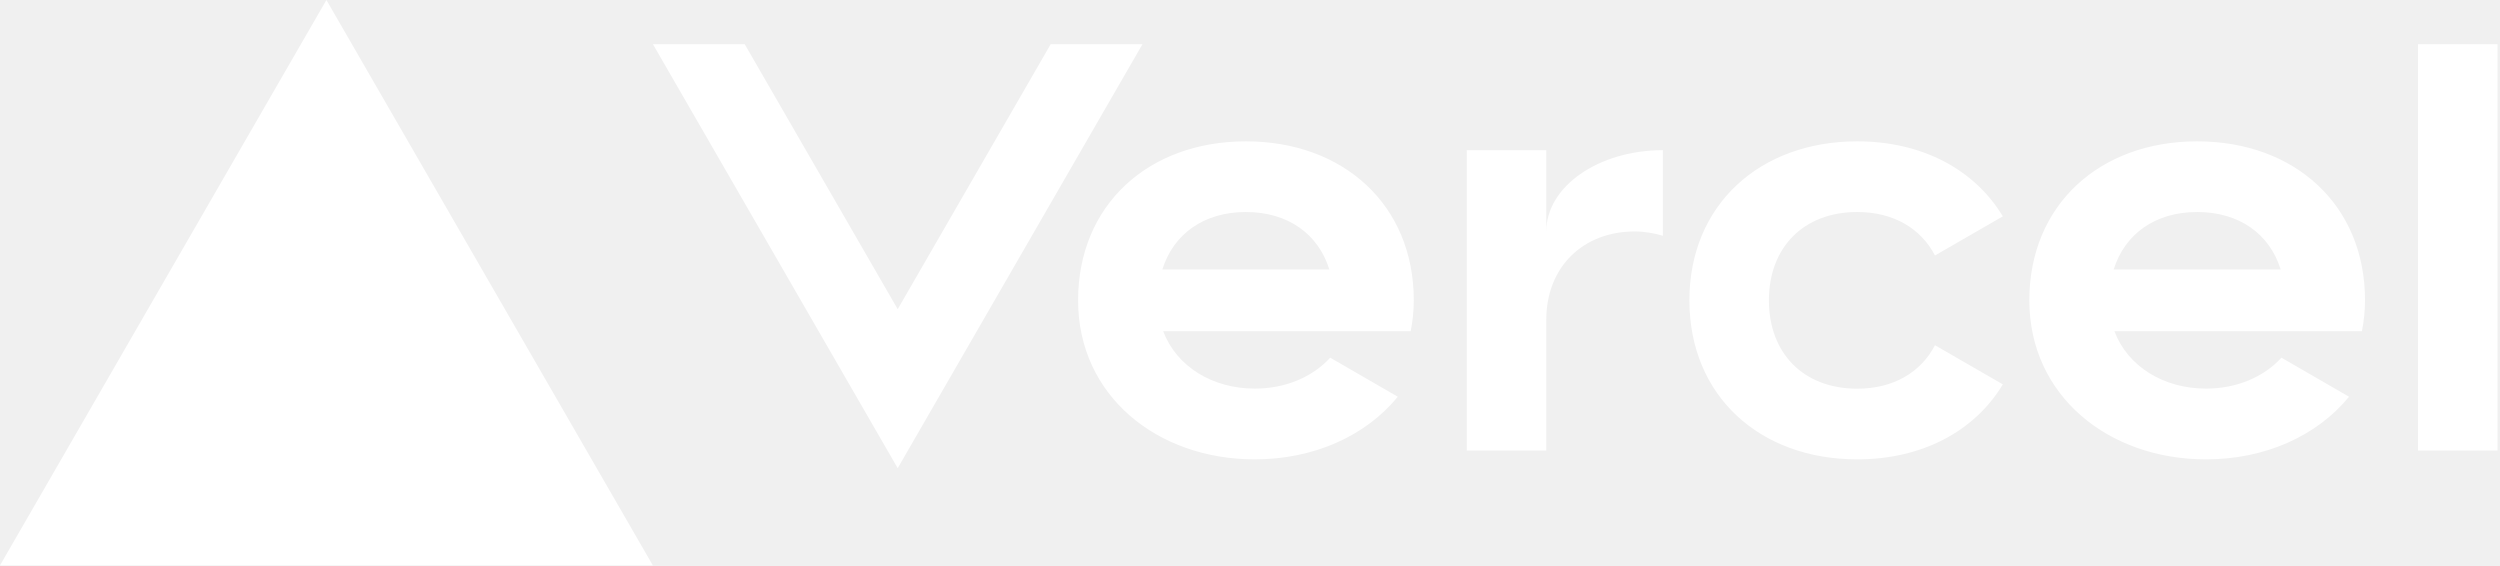
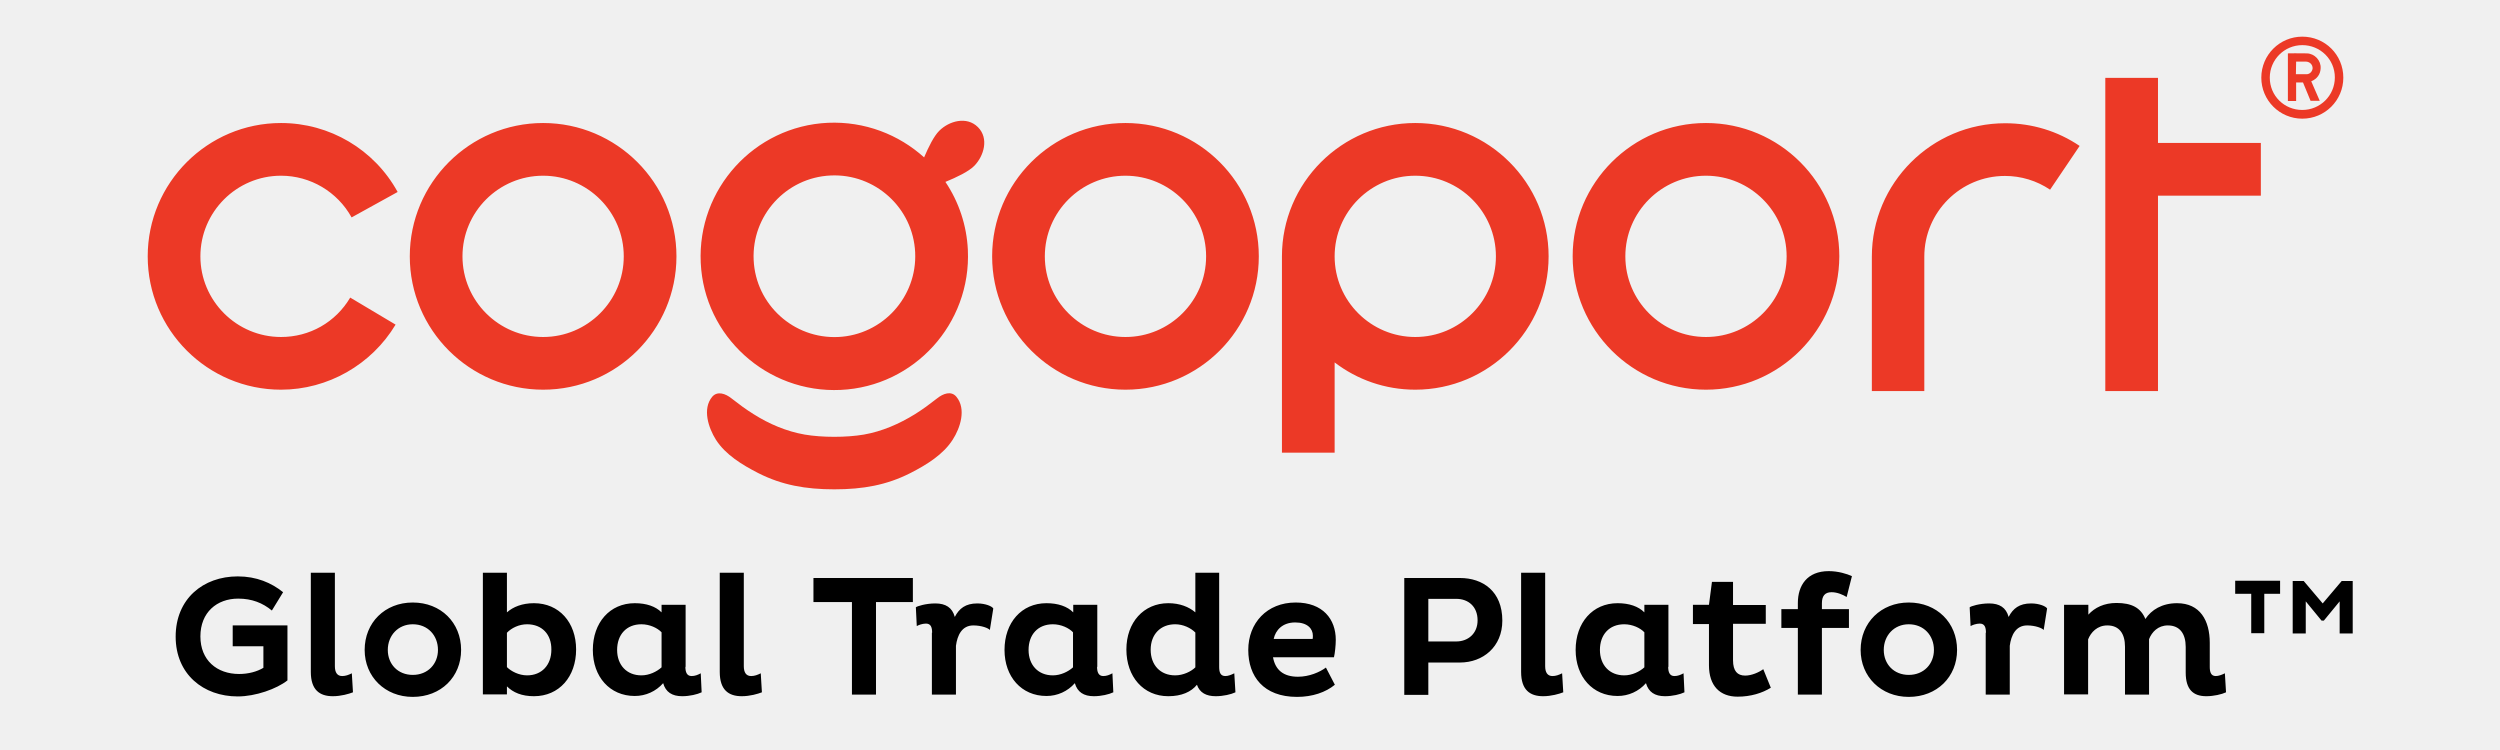
- <svg xmlns="http://www.w3.org/2000/svg" width="283" height="64" viewBox="0 0 283 64" fill="white">
-   <path d="M141.04 16c-11.04 0-19 7.2-19 18s8.96 18 20 18c6.67 0 12.55-2.64 16.19-7.09l-7.65-4.42c-2.02 2.21-5.09 3.5-8.54 3.5-4.79 0-8.86-2.5-10.37-6.5h28.02c.22-1.12.35-2.28.35-3.5 0-10.79-7.96-17.99-19-17.99zm-9.46 14.5c1.25-3.99 4.67-6.5 9.45-6.5 4.79 0 8.21 2.51 9.45 6.5h-18.9zM248.72 16c-11.04 0-19 7.2-19 18s8.96 18 20 18c6.67 0 12.55-2.64 16.19-7.09l-7.65-4.42c-2.02 2.21-5.09 3.5-8.54 3.5-4.79 0-8.86-2.5-10.37-6.5h28.02c.22-1.12.35-2.28.35-3.5 0-10.79-7.96-17.99-19-17.99zm-9.45 14.5c1.25-3.99 4.67-6.5 9.45-6.5 4.79 0 8.21 2.51 9.45 6.5h-18.9zM200.24 34c0 6 3.92 10 10 10 4.12 0 7.21-1.87 8.8-4.92l7.68 4.43c-3.18 5.3-9.14 8.49-16.48 8.49-11.05 0-19-7.2-19-18s7.96-18 19-18c7.34 0 13.29 3.19 16.48 8.49l-7.68 4.43c-1.59-3.05-4.68-4.92-8.8-4.92-6.07 0-10 4-10 10zm82.48-29v46h-9V5h9zM36.95 0L73.9 64H0L36.95 0zm92.38 5l-27.71 48L73.91 5H84.3l17.32 30 17.32-30h10.39zm58.91 12v9.69c-1-.29-2.06-.49-3.2-.49-5.81 0-10 4-10 10V51h-9V17h9v9.2c0-5.08 5.91-9.2 13.2-9.2z" fill="#fff" />
+ <svg xmlns="http://www.w3.org/2000/svg" width="120" height="36" viewBox="0 0 862 282" fill="none">
+   <path d="M684.628 147.038h-19.812V96.475c0-27.65 22.482-50.133 50.133-50.133 10.078 0 19.726 2.93 27.995 8.528l-11.112 16.453a30.292 30.292 0 0 0-16.969-5.169c-16.711 0-30.321 13.61-30.321 30.321v50.563h.086ZM66.671 146.521c-27.65 0-50.132-22.482-50.132-50.132S39.02 46.256 66.67 46.256c18.261 0 35.059 9.906 43.845 25.928l-17.314 9.561c-5.34-9.647-15.505-15.677-26.53-15.677-16.712 0-30.322 13.61-30.322 30.32 0 16.712 13.61 30.322 30.321 30.322 10.767 0 20.501-5.513 26.014-14.816l17.055 10.164c-9.044 15.074-25.497 24.463-43.069 24.463ZM165.214 146.521c-27.651 0-50.133-22.482-50.133-50.132s22.482-50.133 50.133-50.133c27.65 0 50.132 22.483 50.132 50.133 0 27.65-22.482 50.132-50.132 50.132Zm0-80.453c-16.711 0-30.321 13.61-30.321 30.32 0 16.712 13.61 30.322 30.321 30.322 16.71 0 30.32-13.61 30.32-30.321 0-16.711-13.61-30.32-30.32-30.32ZM384.177 146.521c-27.65 0-50.132-22.482-50.132-50.132s22.482-50.133 50.132-50.133c27.651 0 50.133 22.483 50.133 50.133 0 27.65-22.482 50.132-50.133 50.132Zm0-80.453c-16.71 0-30.32 13.61-30.32 30.32 0 16.712 13.61 30.322 30.32 30.322 16.711 0 30.321-13.61 30.321-30.321 0-16.711-13.61-30.32-30.321-30.32ZM602.452 146.521c-27.65 0-50.132-22.482-50.132-50.132s22.482-50.133 50.132-50.133c27.651 0 50.133 22.483 50.133 50.133-.086 27.65-22.569 50.132-50.133 50.132Zm0-80.453c-16.711 0-30.321 13.61-30.321 30.32 0 16.712 13.61 30.322 30.321 30.322 16.711 0 30.321-13.61 30.321-30.321 0-16.711-13.61-30.32-30.321-30.32ZM493.142 46.256c-27.65 0-50.132 22.483-50.132 50.133v73.821h19.812v-33.939c8.441 6.46 18.95 10.25 30.32 10.25 27.651 0 50.133-22.482 50.133-50.132s-22.482-50.133-50.133-50.133Zm0 80.454c-16.71 0-30.32-13.61-30.32-30.321 0-16.711 13.61-30.32 30.32-30.32 16.711 0 30.321 13.609 30.321 30.32s-13.61 30.321-30.321 30.321ZM811.079 53.75h-38.676V29.287h-19.812v117.751h19.812V73.562h38.676V53.75ZM328.704 47.807c-4.22-4.221-10.853-2.326-14.557 1.378-1.981 1.981-3.962 5.944-5.685 9.992-9.562-8.614-22.31-13.61-36.178-13.007-27.651 1.292-49.099 24.894-47.807 52.63 1.292 27.651 24.894 49.1 52.63 47.808 27.651-1.293 49.099-24.894 47.807-52.631a49.988 49.988 0 0 0-8.441-25.583c4.393-1.809 8.7-3.876 10.853-6.03 3.618-3.704 5.599-10.336 1.378-14.557ZM276.16 126.71c-16.711.775-31.01-12.146-31.785-28.943-.775-16.71 12.145-31.01 28.942-31.785 16.711-.775 31.01 12.145 31.785 28.942.776 16.711-12.231 31.01-28.942 31.786ZM320.607 149.192c-1.981-2.412-5.082-1.12-7.149.517-2.757 2.153-5.513 4.22-8.442 6.029-5.857 3.618-12.318 6.461-19.209 7.667-6.546 1.119-15.677 1.119-22.223 0-6.891-1.206-13.352-3.963-19.209-7.667-2.929-1.809-5.685-3.876-8.442-6.029-2.067-1.637-5.168-2.843-7.149-.517-3.79 4.565-1.378 11.715 1.378 16.108 3.618 5.685 9.906 9.475 15.763 12.49.086.086.259.086.345.172 8.7 4.393 17.572 6.03 28.426 6.03 10.853 0 19.725-1.637 28.425-6.03.086-.086.259-.086.345-.172 5.857-3.015 12.145-6.805 15.763-12.49 2.843-4.393 5.168-11.543 1.378-16.108ZM821.158 20.07s4.823-.086 7.235 0c2.929.086 5.341 2.67 5.168 5.6-.086 2.239-1.292 3.962-3.531 4.91 1.033 2.411 3.187 7.32 3.187 7.32h-3.446l-2.842-6.89h-2.584v6.977h-3.101V20.07h-.086Zm3.101 7.839h4.134c1.206-.086 2.068-1.12 2.154-2.24 0-1.378-1.034-2.412-2.412-2.498h-3.79l-.086 4.738Z" fill="#EC3926" />
+   <path d="M842.089 29.2c0 8.529-6.891 15.42-15.419 15.42-8.527 0-15.418-6.891-15.418-15.42 0-8.527 6.891-15.418 15.418-15.418 8.528 0 15.419 6.805 15.419 15.419ZM826.67 16.97c-6.718 0-12.231 5.426-12.231 12.23 0 6.806 5.427 12.146 12.231 12.146 6.719 0 12.232-5.426 12.232-12.231s-5.513-12.146-12.232-12.146Z" fill="#EC3926" />
+   <path d="M69.083 235.244v20.587c-4.049 3.187-11.973 6.03-18.692 6.03-12.92 0-23.343-8.356-23.343-22.482 0-14.213 10.336-22.655 23.343-22.655 7.063 0 12.662 2.412 17.055 5.944l-4.22 6.891c-3.446-2.843-7.494-4.479-12.663-4.479-8.01 0-14.213 5.168-14.213 14.212 0 8.959 6.202 14.127 14.558 14.127 3.445 0 6.719-.861 9.13-2.326v-8.097H48.496v-7.838h20.587v.086ZM86.914 215.346v35.145c0 2.325.861 3.703 2.756 3.703 1.292 0 2.412-.43 3.618-1.033l.43 7.149c-1.55.603-4.479 1.465-7.58 1.465-4.996 0-8.269-2.412-8.269-9.131v-37.298h9.045ZM116.201 226.544c10.595 0 18.175 7.58 18.175 17.831 0 10.164-7.58 17.658-18.175 17.658-10.423 0-18.09-7.58-18.09-17.658 0-10.251 7.581-17.831 18.09-17.831Zm0 27.22c5.685 0 9.475-4.135 9.475-9.389 0-5.427-3.79-9.648-9.475-9.648-5.513 0-9.389 4.221-9.389 9.648 0 5.34 3.79 9.389 9.389 9.389ZM161.768 261.775c-4.565 0-7.839-1.379-10.164-3.704v3.015h-9.045v-45.74h9.045v14.902c2.325-2.067 5.771-3.446 10.164-3.446 9.475 0 15.849 7.236 15.849 17.4 0 10.251-6.374 17.573-15.849 17.573Zm-2.584-27.048c-3.015 0-5.858 1.378-7.58 3.187v12.921c1.55 1.551 4.479 3.101 7.58 3.101 5.513 0 9.13-3.876 9.13-9.647.087-5.772-3.531-9.562-9.13-9.562ZM218.705 250.749c0 1.895.517 3.445 2.326 3.445 1.292 0 2.326-.43 3.446-1.033l.344 7.149c-1.636.776-4.479 1.465-7.322 1.465-3.79 0-6.201-1.551-7.149-4.91a14.088 14.088 0 0 1-10.681 4.824c-9.389 0-15.763-7.236-15.763-17.314 0-10.251 6.374-17.573 15.763-17.573 4.393 0 7.838 1.206 10.078 3.446v-2.843h9.045v23.344h-.087Zm-8.958-13.007c-1.55-1.637-4.479-3.015-7.58-3.015-5.599 0-9.131 3.876-9.131 9.648 0 5.685 3.618 9.561 9.131 9.561 2.929 0 5.771-1.378 7.58-3.015v-13.179ZM240.671 215.346v35.145c0 2.325.861 3.703 2.756 3.703 1.292 0 2.412-.43 3.618-1.033l.431 7.149c-1.551.603-4.48 1.465-7.58 1.465-4.997 0-8.27-2.412-8.27-9.131v-37.298h9.045ZM290.373 226.372v34.8h-9.045v-34.8h-14.471v-9.045h37.384v9.045h-13.868ZM311.477 237.914c0-1.981-.431-3.445-2.326-3.445-1.378 0-2.929.603-3.446.947l-.344-7.063c.43-.431 3.79-1.464 7.321-1.464 3.877 0 6.375 1.55 7.322 5.082 1.637-3.187 4.049-5.082 8.442-5.082 3.187 0 5.599 1.119 6.029 1.895l-1.292 8.097c-.516-.689-3.101-1.723-6.202-1.723-4.306 0-6.029 3.704-6.546 7.666v18.348h-9.045v-23.258h.087ZM373.496 250.749c0 1.895.517 3.445 2.326 3.445 1.292 0 2.326-.43 3.445-1.033l.345 7.149c-1.637.776-4.479 1.465-7.322 1.465-3.79 0-6.202-1.551-7.149-4.91a14.088 14.088 0 0 1-10.681 4.824c-9.389 0-15.764-7.236-15.764-17.314 0-10.251 6.375-17.573 15.764-17.573 4.393 0 7.838 1.206 10.078 3.446v-2.843h9.044v23.344h-.086Zm-9.044-13.007c-1.551-1.637-4.48-3.015-7.58-3.015-5.599 0-9.131 3.876-9.131 9.648 0 5.685 3.618 9.561 9.131 9.561 2.928 0 5.771-1.378 7.58-3.015v-13.179ZM419.408 215.346v35.403c0 1.981.431 3.445 2.326 3.445 1.033 0 2.153-.43 3.359-1.033l.431 7.149c-1.637.776-4.566 1.465-7.408 1.465-3.532 0-6.03-1.292-7.063-4.307-2.154 2.67-5.772 4.307-10.768 4.307-9.389 0-15.763-7.322-15.763-17.573 0-10.164 6.46-17.4 15.763-17.4 4.307 0 7.753 1.379 10.165 3.446v-14.902h8.958Zm-16.539 38.59c3.015 0 6.03-1.464 7.581-3.015v-13.093c-1.723-1.723-4.566-3.101-7.581-3.101-5.512 0-9.216 3.79-9.216 9.562 0 5.771 3.617 9.647 9.216 9.647ZM462.908 257.468c-3.446 2.842-8.442 4.565-14.213 4.565-12.662 0-18.347-7.752-18.347-17.658 0-10.078 6.977-17.831 17.83-17.831 10.251 0 15.074 6.288 15.074 14.041 0 2.067-.344 5.254-.689 6.546H439.65c.862 4.738 3.877 7.322 9.39 7.322 4.22 0 8.183-1.723 10.508-3.446l3.36 6.461Zm-8.269-18.434c0-2.67-2.068-4.996-6.633-4.996-4.824 0-7.408 2.929-8.097 6.202h14.643c.087-.345.087-.861.087-1.206ZM489.008 217.327h20.931c8.614 0 15.936 4.996 15.936 16.022 0 9.906-7.322 15.763-15.936 15.763h-11.887v12.146h-9.044v-43.931Zm9.044 7.839v16.022h10.509c4.479 0 8.011-3.015 8.011-7.925 0-5.255-3.532-8.097-8.011-8.097h-10.509ZM541.983 215.346v35.145c0 2.325.861 3.703 2.756 3.703 1.293 0 2.412-.43 3.618-1.033l.431 7.149c-1.551.603-4.479 1.465-7.58 1.465-4.996 0-8.27-2.412-8.27-9.131v-37.298h9.045ZM588.239 250.749c0 1.895.517 3.445 2.326 3.445 1.292 0 2.326-.43 3.446-1.033l.344 7.149c-1.637.776-4.479 1.465-7.322 1.465-3.79 0-6.202-1.551-7.149-4.91a14.088 14.088 0 0 1-10.681 4.824c-9.389 0-15.764-7.236-15.764-17.314 0-10.251 6.375-17.573 15.764-17.573 4.393 0 7.838 1.206 10.078 3.446v-2.843h9.044v23.344h-.086Zm-8.958-13.007c-1.551-1.637-4.479-3.015-7.58-3.015-5.599 0-9.131 3.876-9.131 9.648 0 5.685 3.618 9.561 9.131 9.561 2.928 0 5.771-1.378 7.58-3.015v-13.179ZM612.617 218.878v8.614h12.317v7.063h-12.317v13.696c0 4.048 1.636 5.771 4.565 5.771 2.412 0 5.168-1.206 6.805-2.412l2.842 6.978c-3.187 1.981-7.494 3.359-12.49 3.359-6.632 0-10.767-4.049-10.767-11.801v-15.505h-6.03v-7.236h6.03l1.12-8.613h7.925v.086ZM630.792 229.042h6.202v-2.326c0-6.546 3.445-11.973 11.628-11.973 3.532 0 6.891 1.034 8.7 1.895l-1.981 7.839c-1.378-.862-3.532-1.809-5.685-1.809-2.584 0-3.618 1.55-3.618 4.134v2.24h10.164v7.063h-10.164v25.067h-9.044v-25.067h-6.202v-7.063ZM678.685 226.544c10.595 0 18.175 7.58 18.175 17.831 0 10.164-7.58 17.658-18.175 17.658-10.423 0-18.089-7.58-18.089-17.658 0-10.251 7.666-17.831 18.089-17.831Zm0 27.22c5.685 0 9.475-4.135 9.475-9.389 0-5.427-3.79-9.648-9.475-9.648-5.513 0-9.39 4.221-9.39 9.648 0 5.34 3.791 9.389 9.39 9.389ZM707.713 237.914c0-1.981-.43-3.445-2.325-3.445-1.379 0-2.929.603-3.446.947l-.345-7.063c.431-.431 3.791-1.464 7.322-1.464 3.876 0 6.374 1.55 7.322 5.082 1.637-3.187 4.048-5.082 8.441-5.082 3.188 0 5.599 1.119 6.03 1.895l-1.292 8.097c-.517-.689-3.101-1.723-6.202-1.723-4.307 0-6.03 3.704-6.546 7.666v18.348h-9.045v-23.258h.086ZM746.217 227.405v3.704c2.412-2.67 5.944-4.393 10.595-4.393 5.685 0 9.131 1.809 10.854 6.03 2.239-3.446 6.288-5.944 11.887-5.944 8.7 0 12.317 6.547 12.317 14.902v9.045c0 1.895.431 3.445 2.24 3.445 1.034 0 2.24-.43 3.446-1.033l.43 7.149c-1.636.776-4.651 1.465-7.408 1.465-4.996 0-7.752-2.584-7.752-8.873v-9.647c0-4.996-2.24-8.097-6.719-8.097-3.704 0-6.03 2.498-7.063 5.168v20.846h-9.045v-18.003c0-4.91-2.153-8.011-6.632-8.011-3.79 0-6.202 2.584-7.236 5.254v20.674h-9.045v-33.681h9.131ZM812.371 223.271v14.816h-4.909v-14.816h-6.03v-4.91h16.883v4.91h-5.944Zm28.34 2.842-5.944 7.236h-.861l-5.943-7.236v12.06h-4.91v-19.726h4.134l7.15 8.442 7.149-8.442h4.135v19.726h-4.91v-12.06Z" fill="#000" />
</svg>
